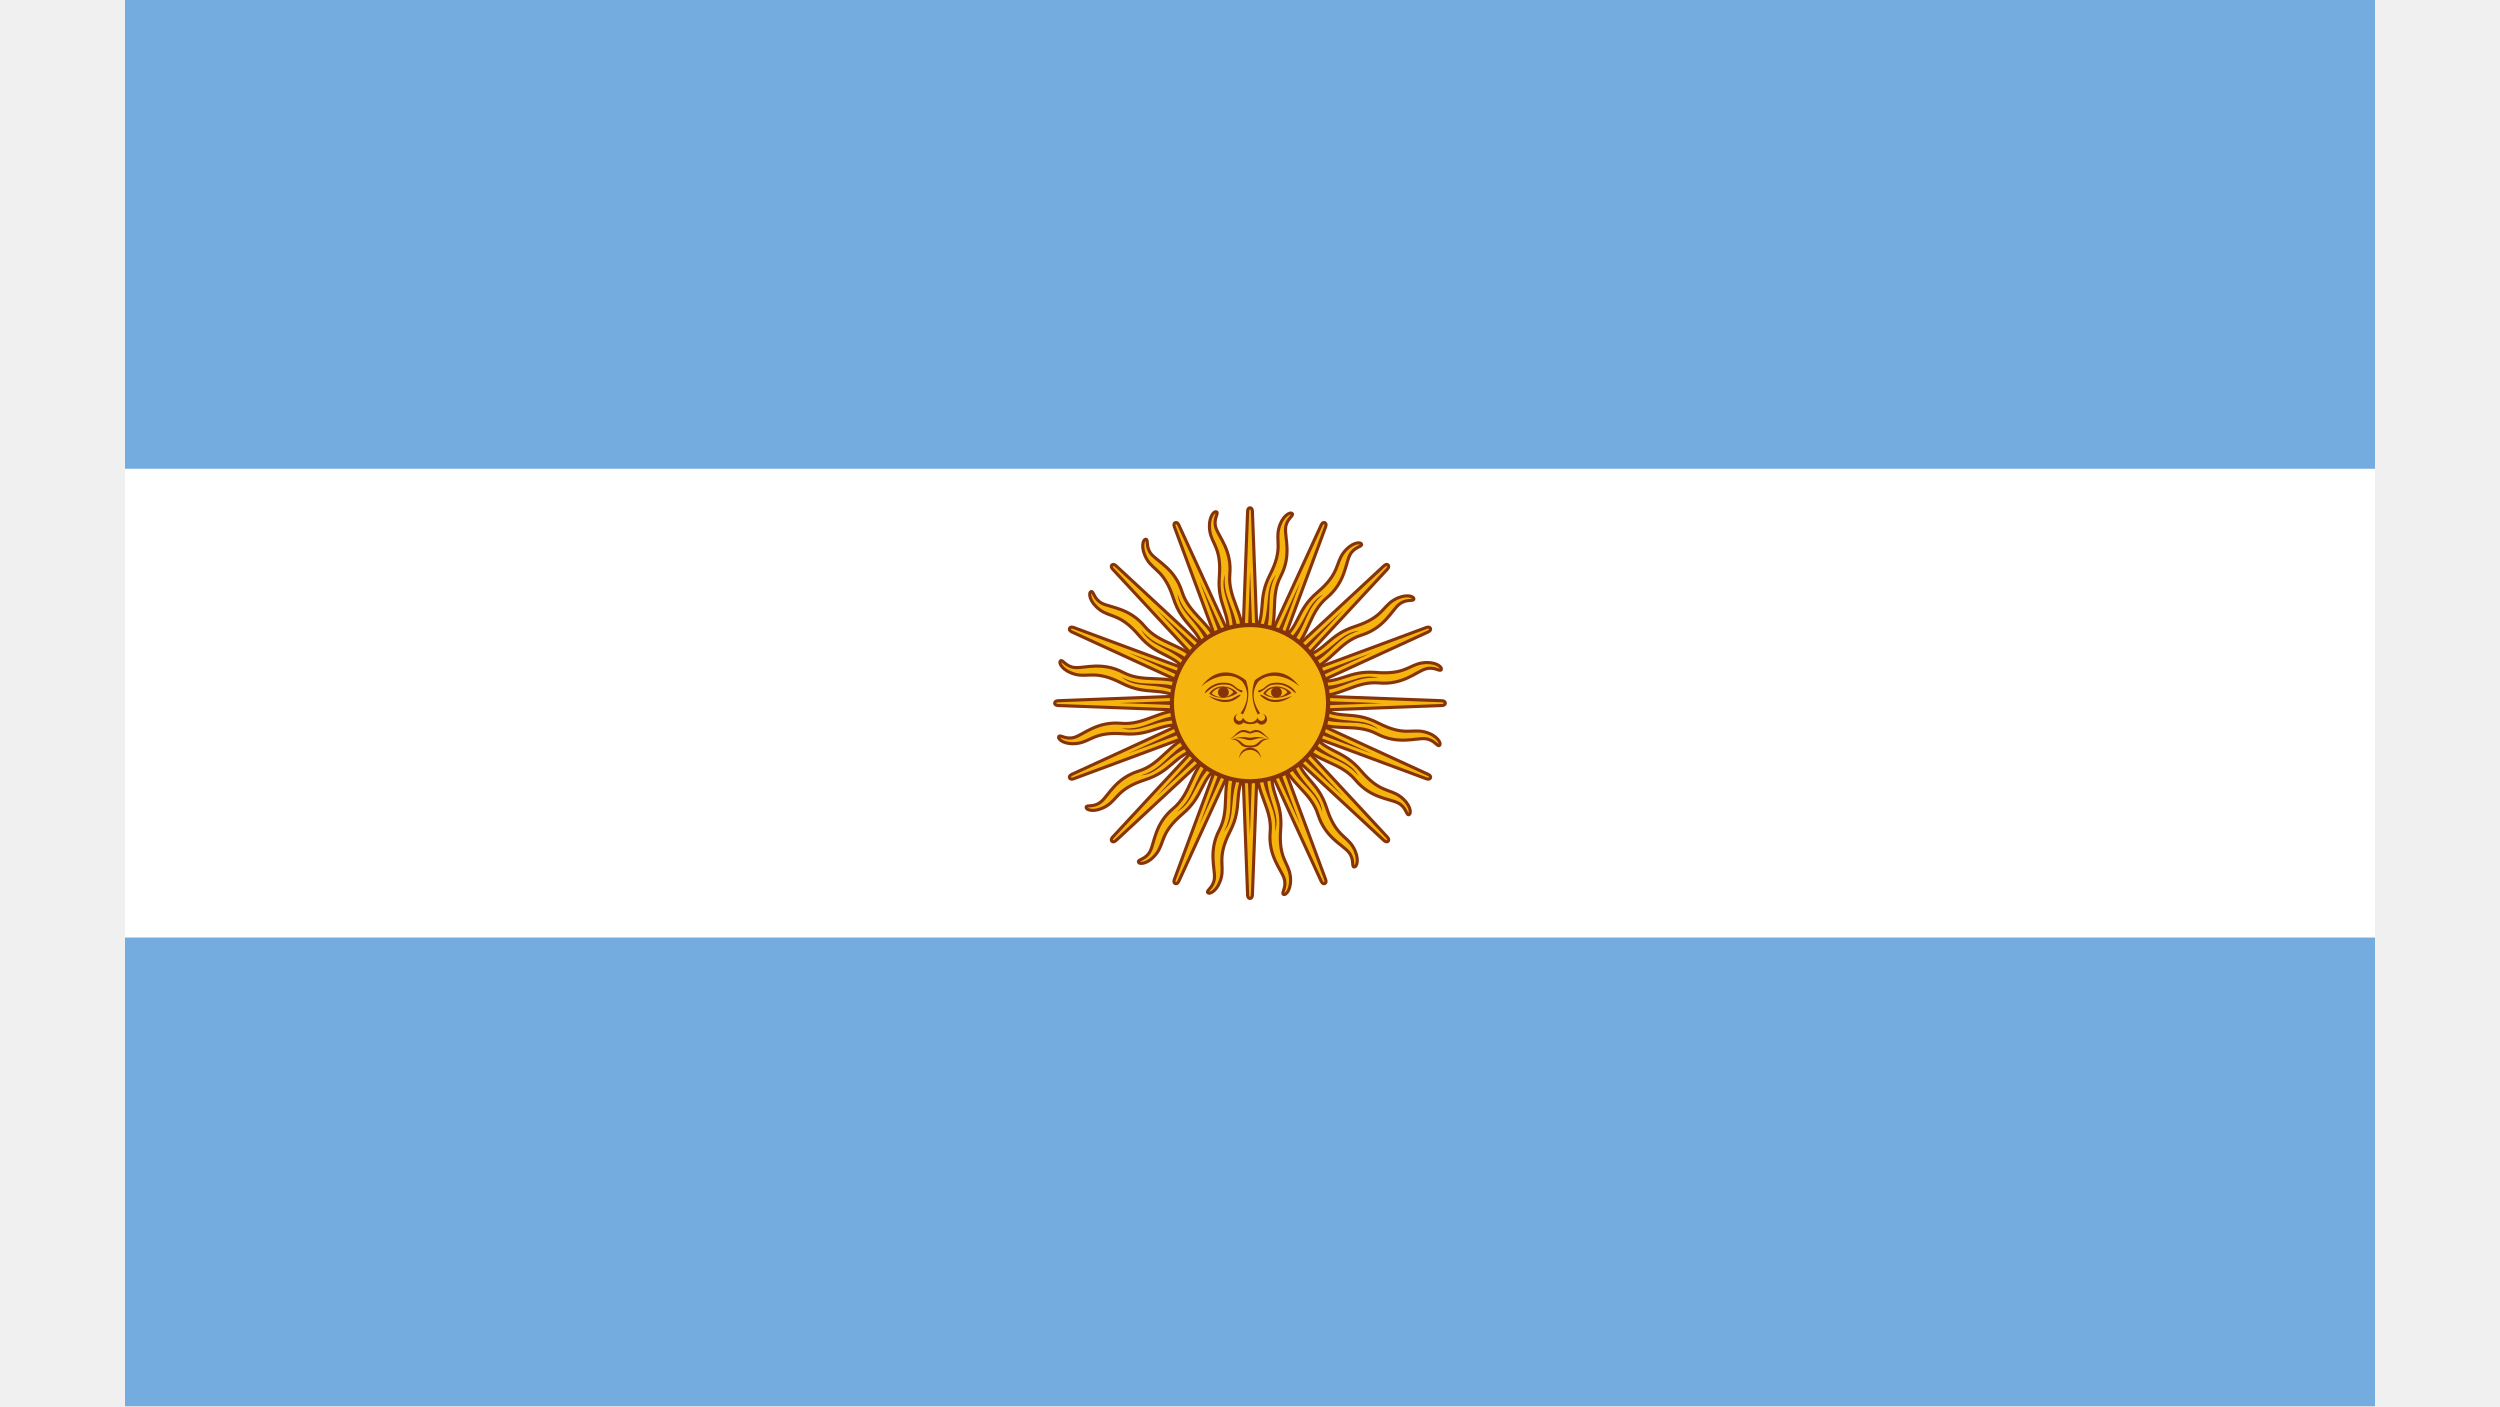
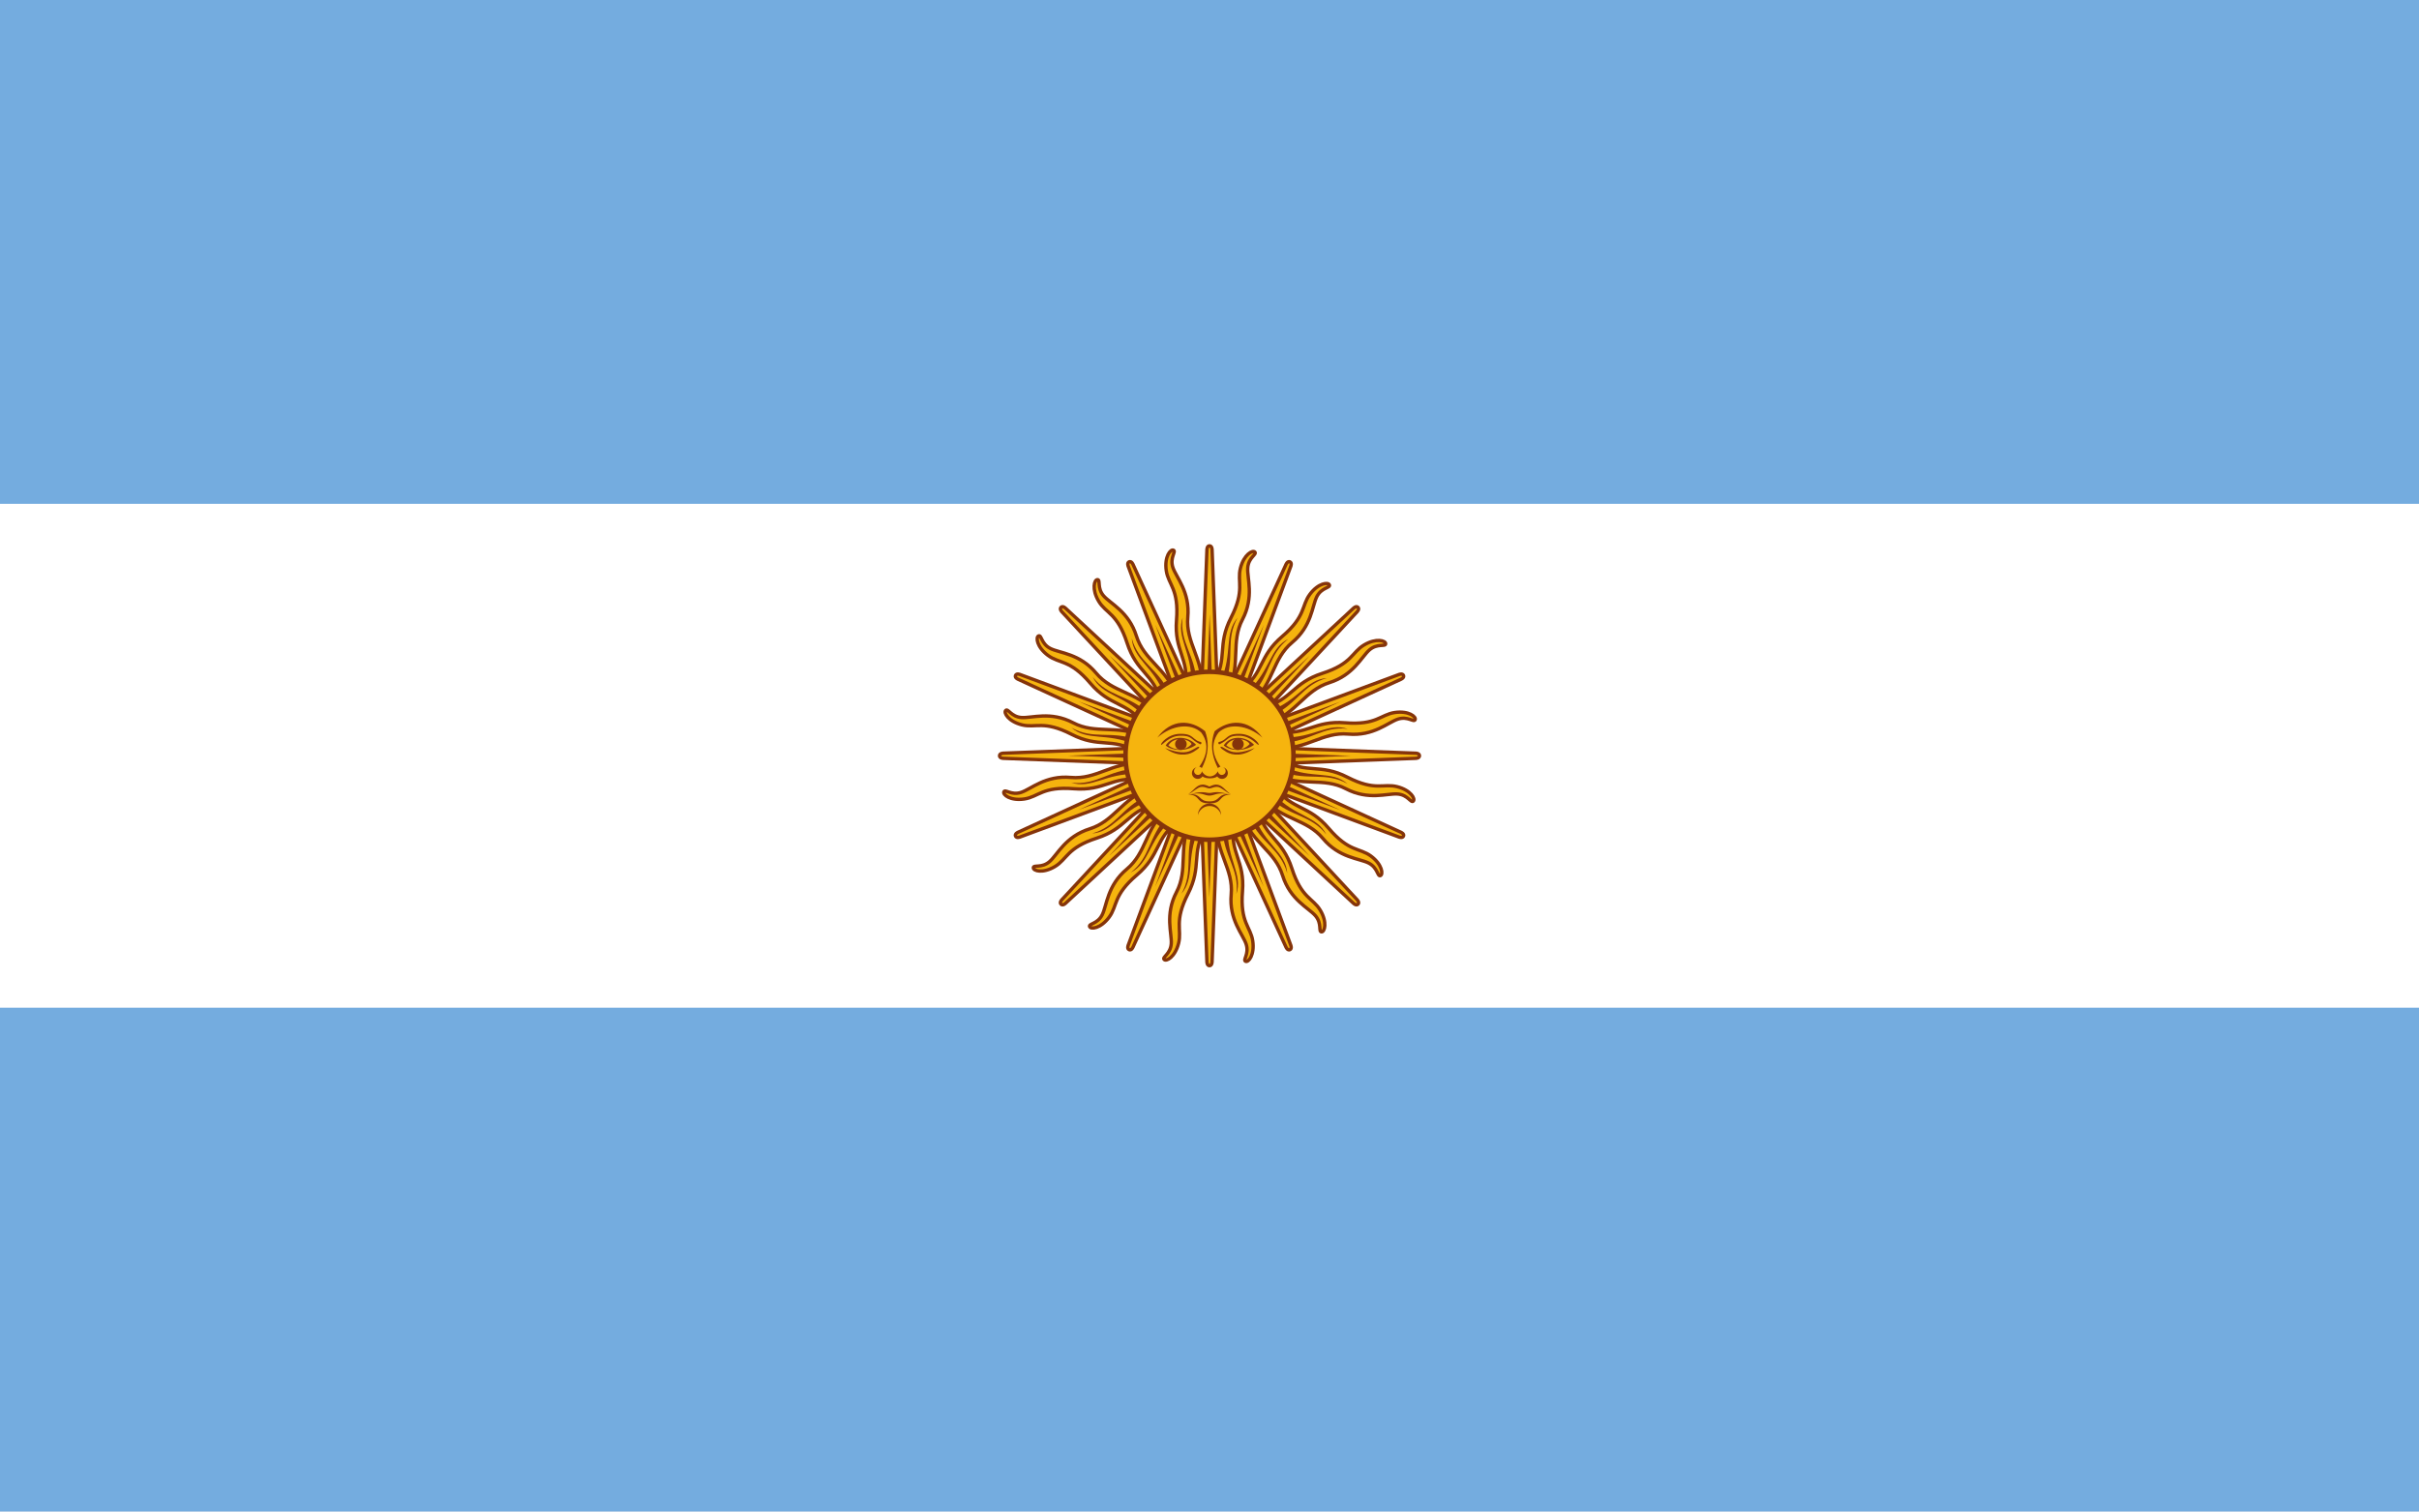
- <svg xmlns="http://www.w3.org/2000/svg" xmlns:xlink="http://www.w3.org/1999/xlink" viewBox="0 0 800 500" width="1200" height="675">
+ <svg xmlns="http://www.w3.org/2000/svg" xmlns:xlink="http://www.w3.org/1999/xlink" viewBox="0 0 800 500">
  <path fill="#74acdf" d="M0 0h800v500H0z" />
  <path fill="#fff" d="M0 166.67h800v166.67H0z" />
  <g id="c">
    <path id="a" stroke-width="1.112" stroke="#85340a" fill="#f6b40e" d="M396.84 251.31l28.454 61.992s.49 1.185 1.28.859c.79-.327.299-1.512.299-1.512l-23.715-63.956m-.68 24.12c-.347 9.428 5.452 14.613 4.694 23.032-.757 8.42 3.867 13.18 4.94 16.454 1.073 3.274-1.16 5.232-.198 5.698.963.466 3.07-2.12 2.383-6.775-.687-4.655-4.22-6.037-3.39-16.32.83-10.283-4.206-12.678-2.98-22.058" />
    <use xlink:href="#a" transform="rotate(22.5 400 250)" />
    <use xlink:href="#a" transform="rotate(45 400 250)" />
    <use xlink:href="#a" transform="rotate(67.5 400 250)" />
    <path id="b" fill="#85340a" d="M404.31 274.41c.453 9.054 5.587 13.063 4.579 21.314 2.213-6.525-3.124-11.583-2.82-21.22m-7.649-23.757l19.487 42.577-16.329-43.887" />
    <use xlink:href="#b" transform="rotate(22.5 400 250)" />
    <use xlink:href="#b" transform="rotate(45 400 250)" />
    <use xlink:href="#b" transform="rotate(67.5 400 250)" />
  </g>
  <use xlink:href="#c" transform="rotate(90 400 250)" />
  <use xlink:href="#c" transform="rotate(180 400 250)" />
  <use xlink:href="#c" transform="rotate(270 400 250)" />
  <circle r="27.778" stroke="#85340a" cy="250" cx="400" stroke-width="1.5" fill="#f6b40e" />
  <path id="h" fill="#843511" d="M409.47 244.06c-1.897 0-3.713.822-4.781 2.531 2.136 1.923 6.856 2.132 10.062-.219a7.333 7.333 0 00-5.281-2.312zm-.031.438c1.846-.034 3.571.814 3.812 1.656-2.136 2.35-5.55 2.146-7.687.437.935-1.495 2.439-2.067 3.875-2.094z" />
  <use xlink:href="#d" transform="matrix(-1 0 0 1 800.25 0)" />
  <use xlink:href="#e" transform="matrix(-1 0 0 1 800.25 0)" />
  <use xlink:href="#f" transform="translate(18.862)" />
  <use xlink:href="#g" transform="matrix(-1 0 0 1 800.25 0)" />
  <path d="M395.75 253.84c-.913.167-1.563.977-1.563 1.906 0 1.062.878 1.906 1.938 1.906a1.89 1.89 0 001.563-.812c.739.556 1.764.615 2.312.625.084.002.193 0 .25 0 .548-.01 1.573-.069 2.313-.625.36.516.935.812 1.562.812 1.06 0 1.938-.844 1.938-1.906 0-.929-.65-1.74-1.563-1.906.513.18.844.676.844 1.219a1.28 1.28 0 01-1.281 1.281c-.68 0-1.242-.54-1.282-1.219-.208.417-1.034 1.655-2.656 1.719-1.622-.064-2.447-1.302-2.656-1.719-.04.679-.6 1.219-1.281 1.219a1.28 1.28 0 01-1.281-1.281c0-.542.33-1.038.843-1.219zm2.09 5.69c-2.138 0-2.983 1.937-4.906 3.219 1.068-.427 1.91-1.27 3.406-2.125 1.496-.855 2.772.187 3.625.187h.031c.853 0 2.13-1.041 3.625-.187 1.497.856 2.369 1.698 3.438 2.125-1.924-1.282-2.8-3.219-4.938-3.219-.426 0-1.271.23-2.125.656h-.031c-.853-.426-1.698-.656-2.125-.656z" fill="#85340a" />
  <path d="M397.12 262.06c-.844.037-1.96.207-3.563.688 3.848-.855 4.697.437 6.407.437h.03c1.71 0 2.56-1.292 6.407-.438-4.274-1.282-5.124-.437-6.406-.437h-.031c-.802 0-1.437-.312-2.844-.25z" fill="#85340a" />
  <path d="M393.75 262.72c-.248.003-.519.005-.813.031 4.488.428 2.331 3 7.032 3h.03c4.702 0 2.575-2.572 7.063-3-4.7-.426-3.214 2.344-7.062 2.344h-.031c-3.608 0-2.496-2.421-6.22-2.375zm10.1 6.94a3.848 3.848 0 00-3.846-3.846 3.848 3.848 0 00-3.847 3.846 3.955 3.955 0 013.847-3.04 3.952 3.952 0 013.846 3.04z" fill="#85340a" />
  <path id="e" fill="#85340a" d="M382.73 244.02c4.915-4.273 11.11-4.915 14.53-1.709.837 1.121 1.373 2.32 1.593 3.57.43 2.433-.33 5.062-2.236 7.756.215-.001.643.212.856.427 1.697-3.244 2.297-6.577 1.74-9.746a13.815 13.815 0 00-.67-2.436c-4.7-3.845-11.11-4.272-15.81 2.138z" />
  <path id="d" fill="#85340a" d="M390.42 242.74c2.777 0 3.419.642 4.7 1.71 1.284 1.068 1.924.854 2.137 1.068.213.215 0 .854-.426.64s-1.284-.64-2.564-1.708c-1.283-1.07-2.563-1.069-3.846-1.069-3.846 0-5.983 3.205-6.41 2.991-.426-.214 2.137-3.632 6.41-3.632z" />
  <use xlink:href="#h" transform="translate(-19.181)" />
  <circle id="f" cy="246.15" cx="390.54" r="1.923" fill="#85340a" />
  <path id="g" fill="#85340a" d="M385.29 247.44c3.633 2.778 7.265 2.564 9.402 1.282 2.136-1.282 2.136-1.709 1.71-1.709-.427 0-.853.427-2.564 1.281-1.71.856-4.273.856-8.546-.854z" />
</svg>
